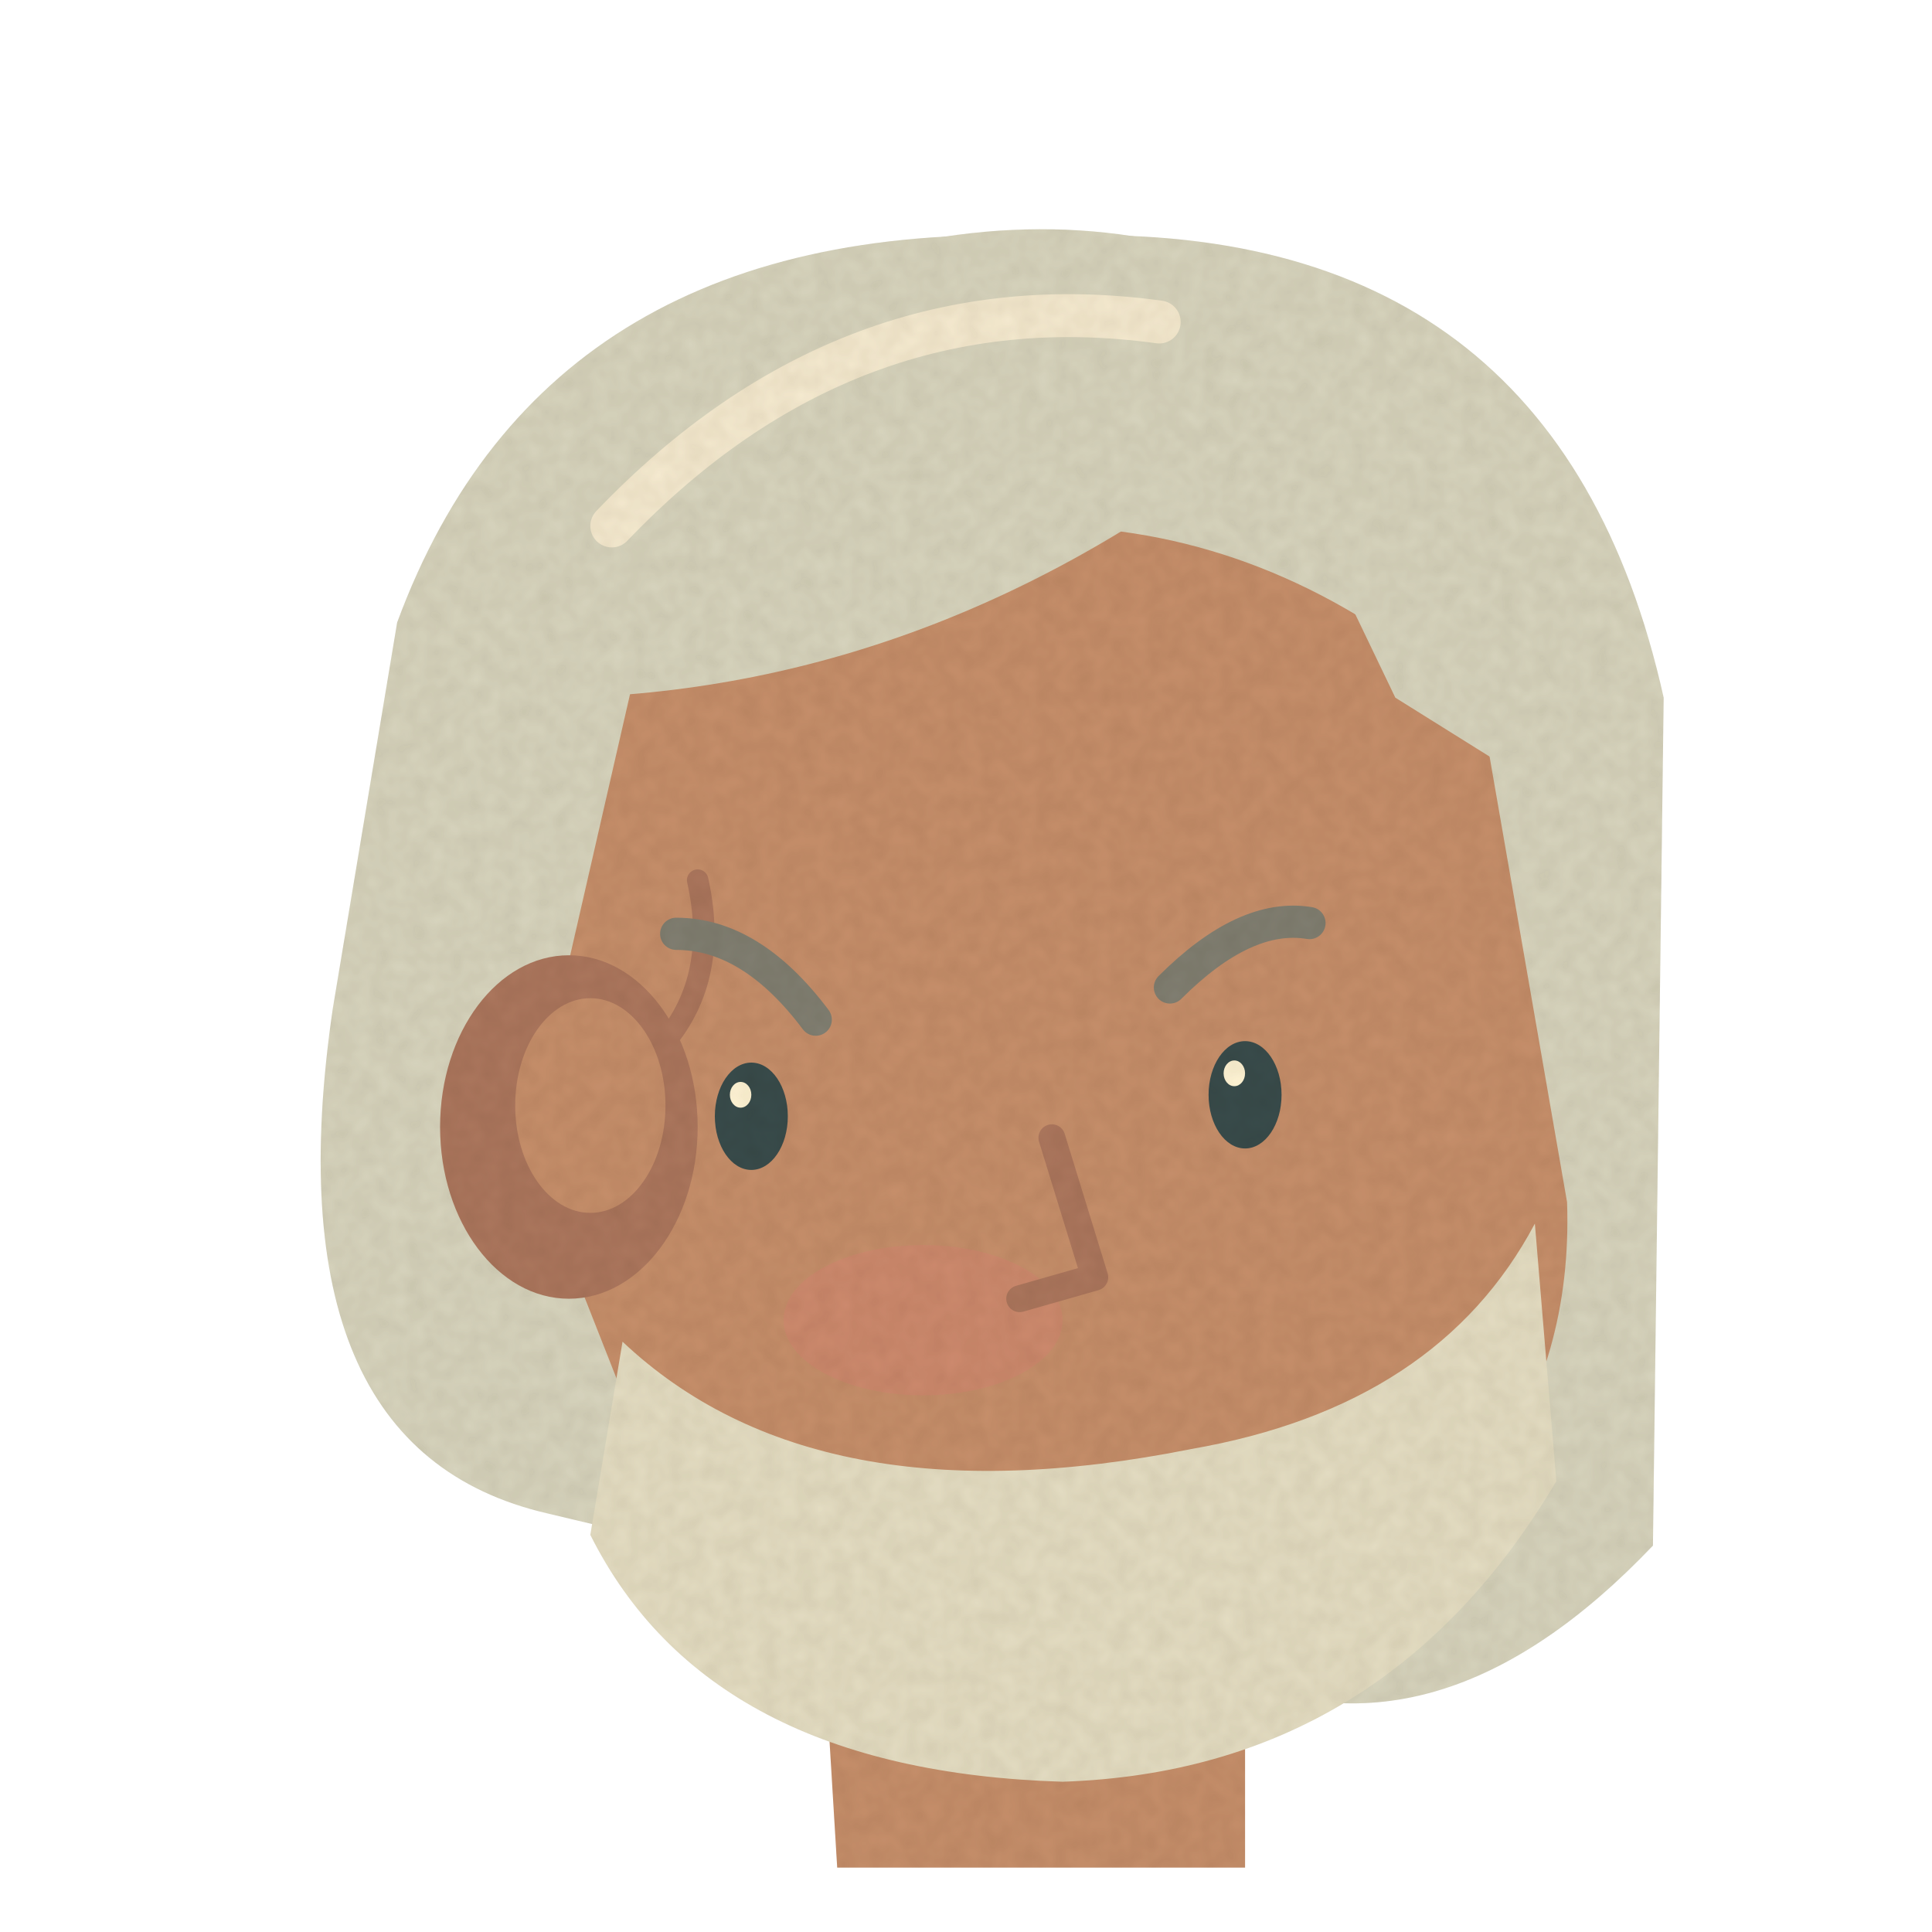
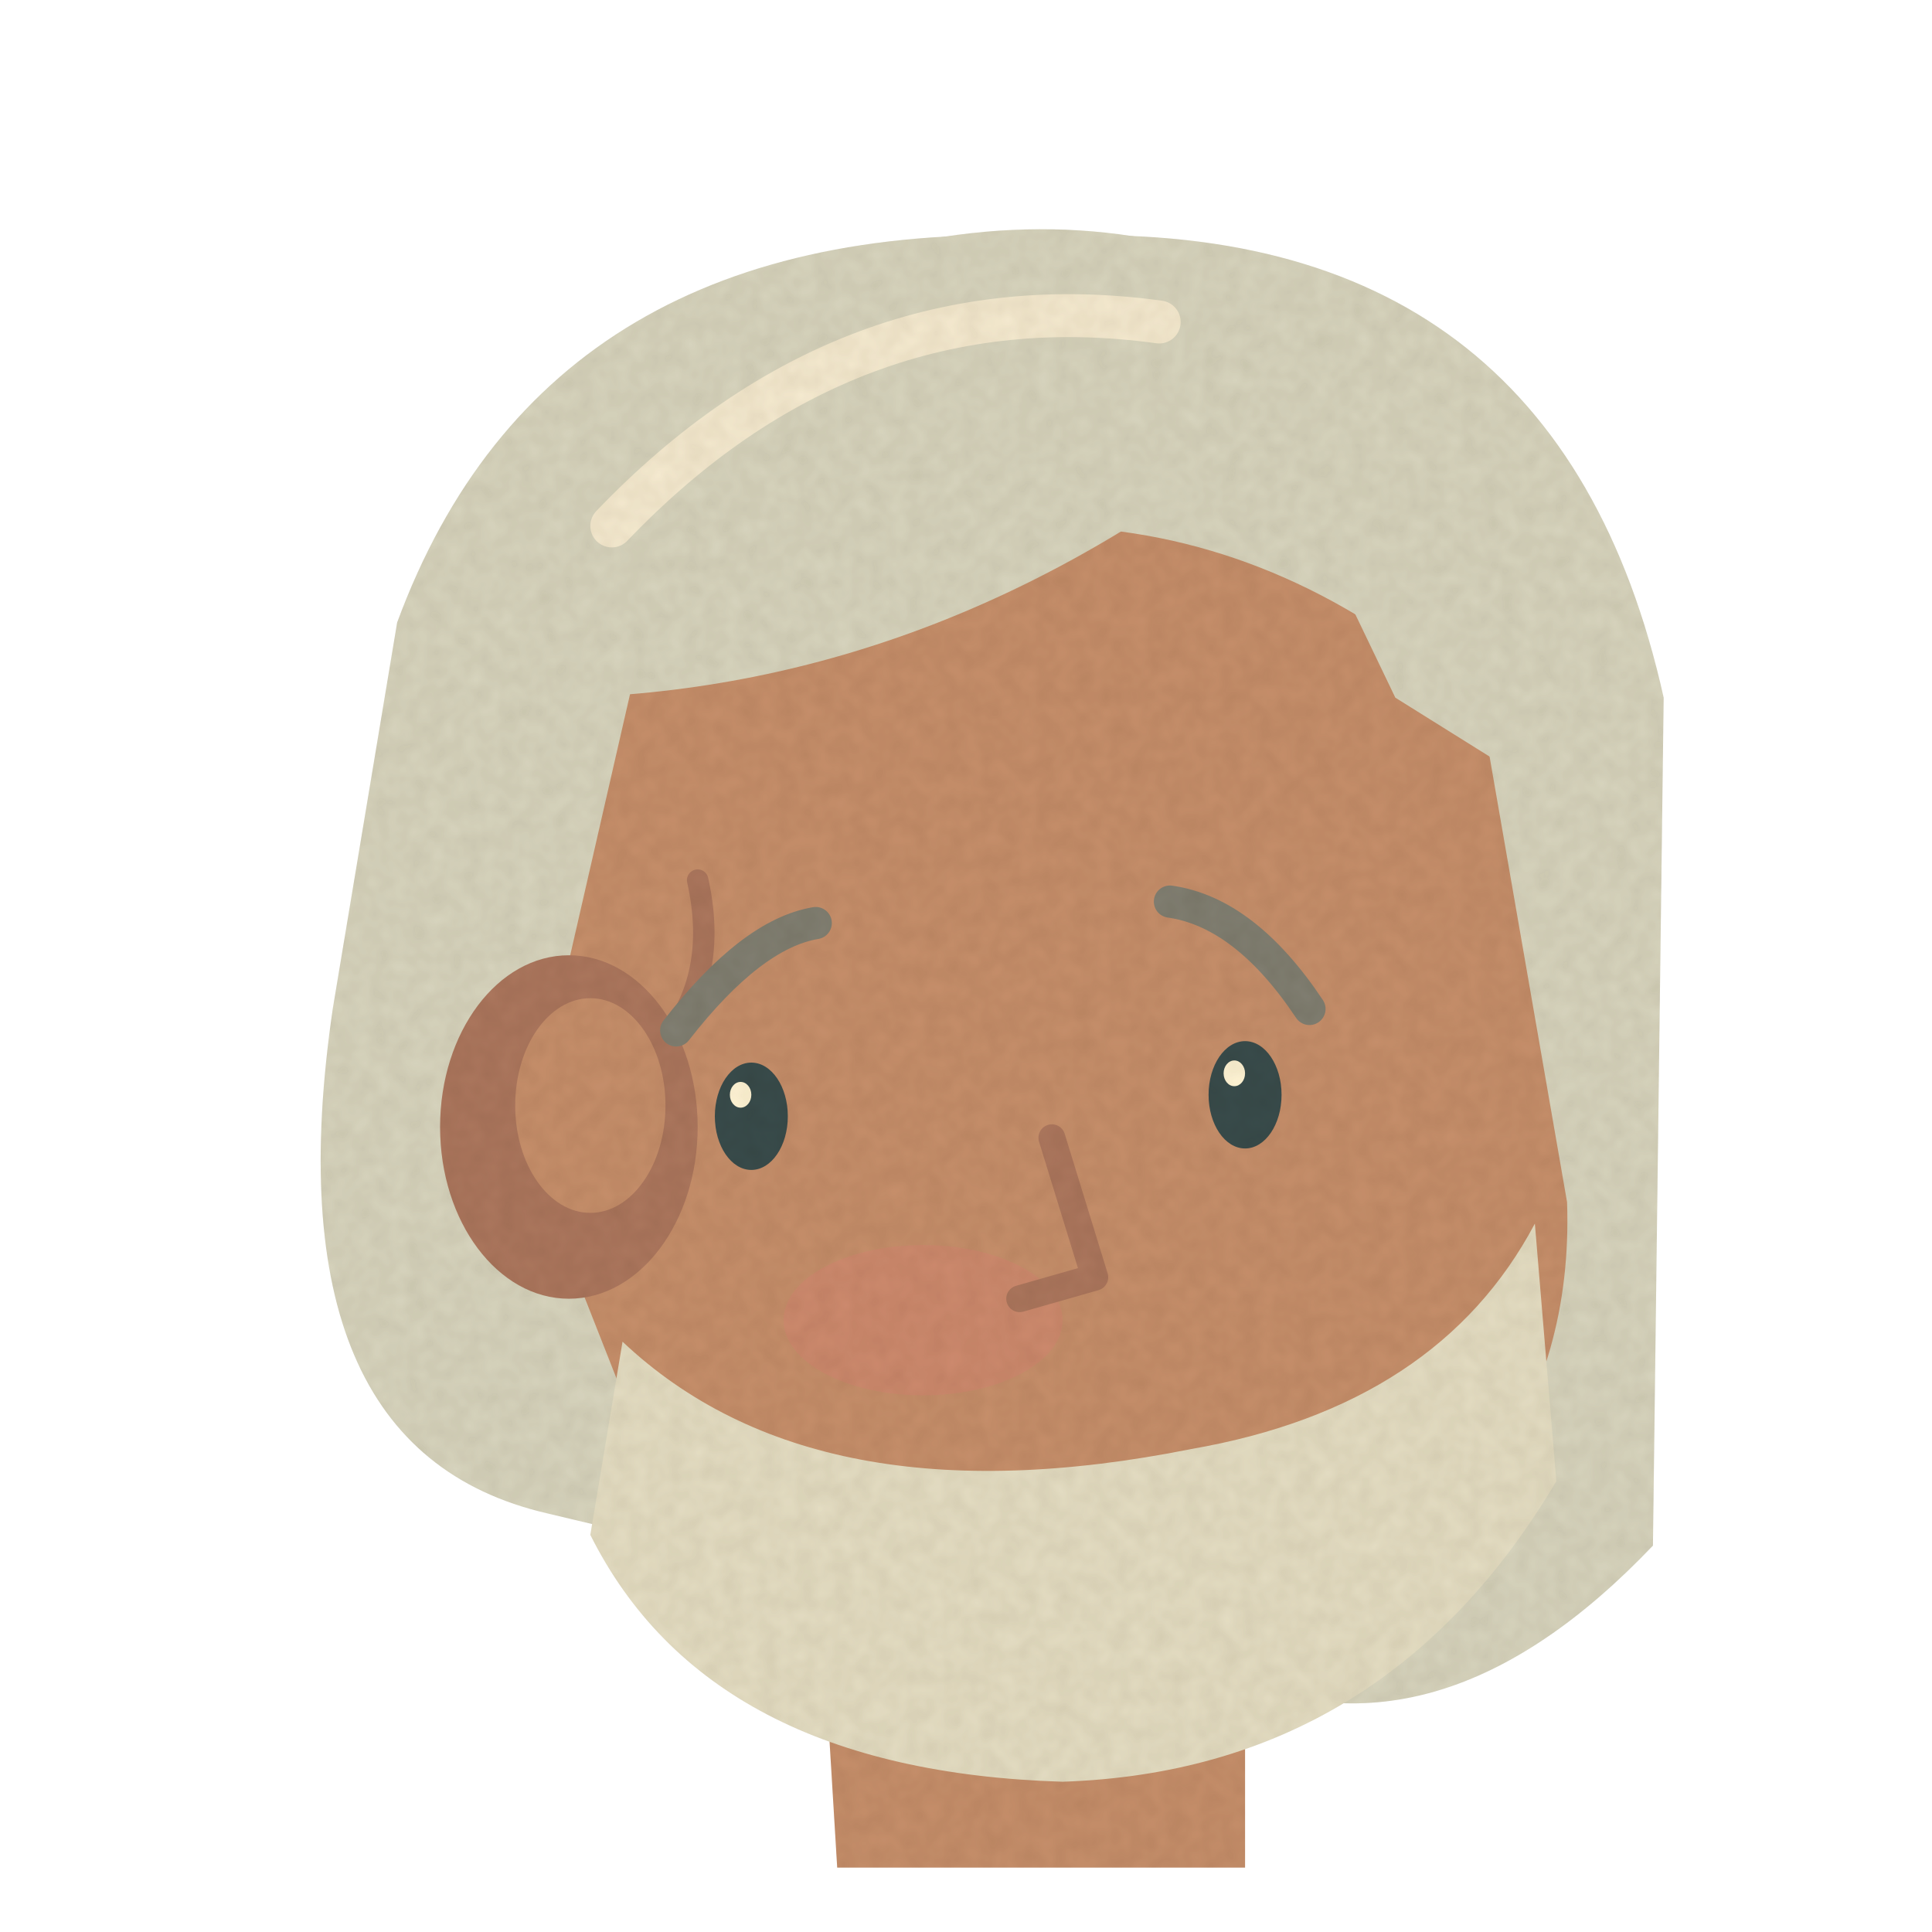
<svg xmlns="http://www.w3.org/2000/svg" width="180" height="180" viewBox="0 0 180 180">
  <defs>
    <filter id="paper" x="-2%" y="-2%" width="104%" height="104%" color-interpolation-filters="sRGB">
      <feTurbulence type="fractalNoise" baseFrequency=".58" numOctaves="2" seed="31" result="noise" />
      <feColorMatrix in="noise" type="matrix" values="0 0 0 0 .22 0 0 0 0 .18 0 0 0 0 .12 0 0 0 .13 0" />
      <feComposite in2="SourceAlpha" operator="in" result="grain" />
      <feBlend in="SourceGraphic" in2="grain" mode="soft-light" />
    </filter>
  </defs>
  <g filter="url(#paper)">
    <path d="M51 141Q25 135 31 94L37 58Q51 20 98 22Q145 20 155 65L154 144Q134 165 114 156Z" fill="#d7d4be" stroke="none" stroke-width="2" stroke-linecap="round" stroke-linejoin="round" />
    <path d="M60 59Q105 36 138 66L146 112Q147 141 115 156Q84 164 62 140L49 107Z" fill="#c68f6b" stroke="none" stroke-width="2" stroke-linecap="round" stroke-linejoin="round" />
    <ellipse cx="53" cy="105" rx="12" ry="16" fill="#ac775e" />
    <ellipse cx="55" cy="103" rx="7" ry="10" fill="#c68f6b" />
    <path d="M76 141L116 146L116 174L78 174Z" fill="#c68f6b" stroke="none" stroke-width="2" stroke-linecap="round" stroke-linejoin="round" />
    <path d="M39 87Q29 53 64 30Q108 8 142 42L154 80L130 65L118 40Q88 64 53 65Z" fill="#d7d4be" stroke="none" stroke-width="2" stroke-linecap="round" stroke-linejoin="round" />
    <path d="M58 125Q76 142 111 135Q134 131 143 114L145 138Q129 165 99 166Q66 165 55 143Z" fill="#e4ddc3" stroke="none" stroke-width="2" stroke-linecap="round" stroke-linejoin="round" />
    <path d="M57 49Q79 26 108 30" fill="none" stroke="#f5ead0" stroke-width="4" stroke-linecap="round" stroke-linejoin="round" />
    <path d="M65 82Q67 91 62 97" fill="none" stroke="#ac775e" stroke-width="2" stroke-linecap="round" stroke-linejoin="round" />
    <ellipse cx="86" cy="123" rx="13" ry="7" fill="#d58472" opacity=".46" />
    <ellipse cx="70" cy="104" rx="3.4" ry="5" fill="#394c4c" />
    <ellipse cx="69" cy="102" rx="1" ry="1.2" fill="#fff4d5" />
-     <path d="M63 87Q70 87 76 95" fill="none" stroke="#817f72" stroke-width="3" stroke-linecap="round" stroke-linejoin="round" />
+     <path d="M63 96Q70 87 76 86" fill="none" stroke="#817f72" stroke-width="3" stroke-linecap="round" stroke-linejoin="round" />
    <ellipse cx="116" cy="102" rx="3.4" ry="5" fill="#394c4c" />
    <ellipse cx="115" cy="100" rx="1" ry="1.2" fill="#fff4d5" />
-     <path d="M109 92Q116 85 122 86" fill="none" stroke="#817f72" stroke-width="3" stroke-linecap="round" stroke-linejoin="round" />
+     <path d="M109 84Q116 85 122 94" fill="none" stroke="#817f72" stroke-width="3" stroke-linecap="round" stroke-linejoin="round" />
    <path d="M98 106l4 13l-7 2" fill="none" stroke="#ac775e" stroke-width="2.5" stroke-linecap="round" stroke-linejoin="round" />
  </g>
</svg>
